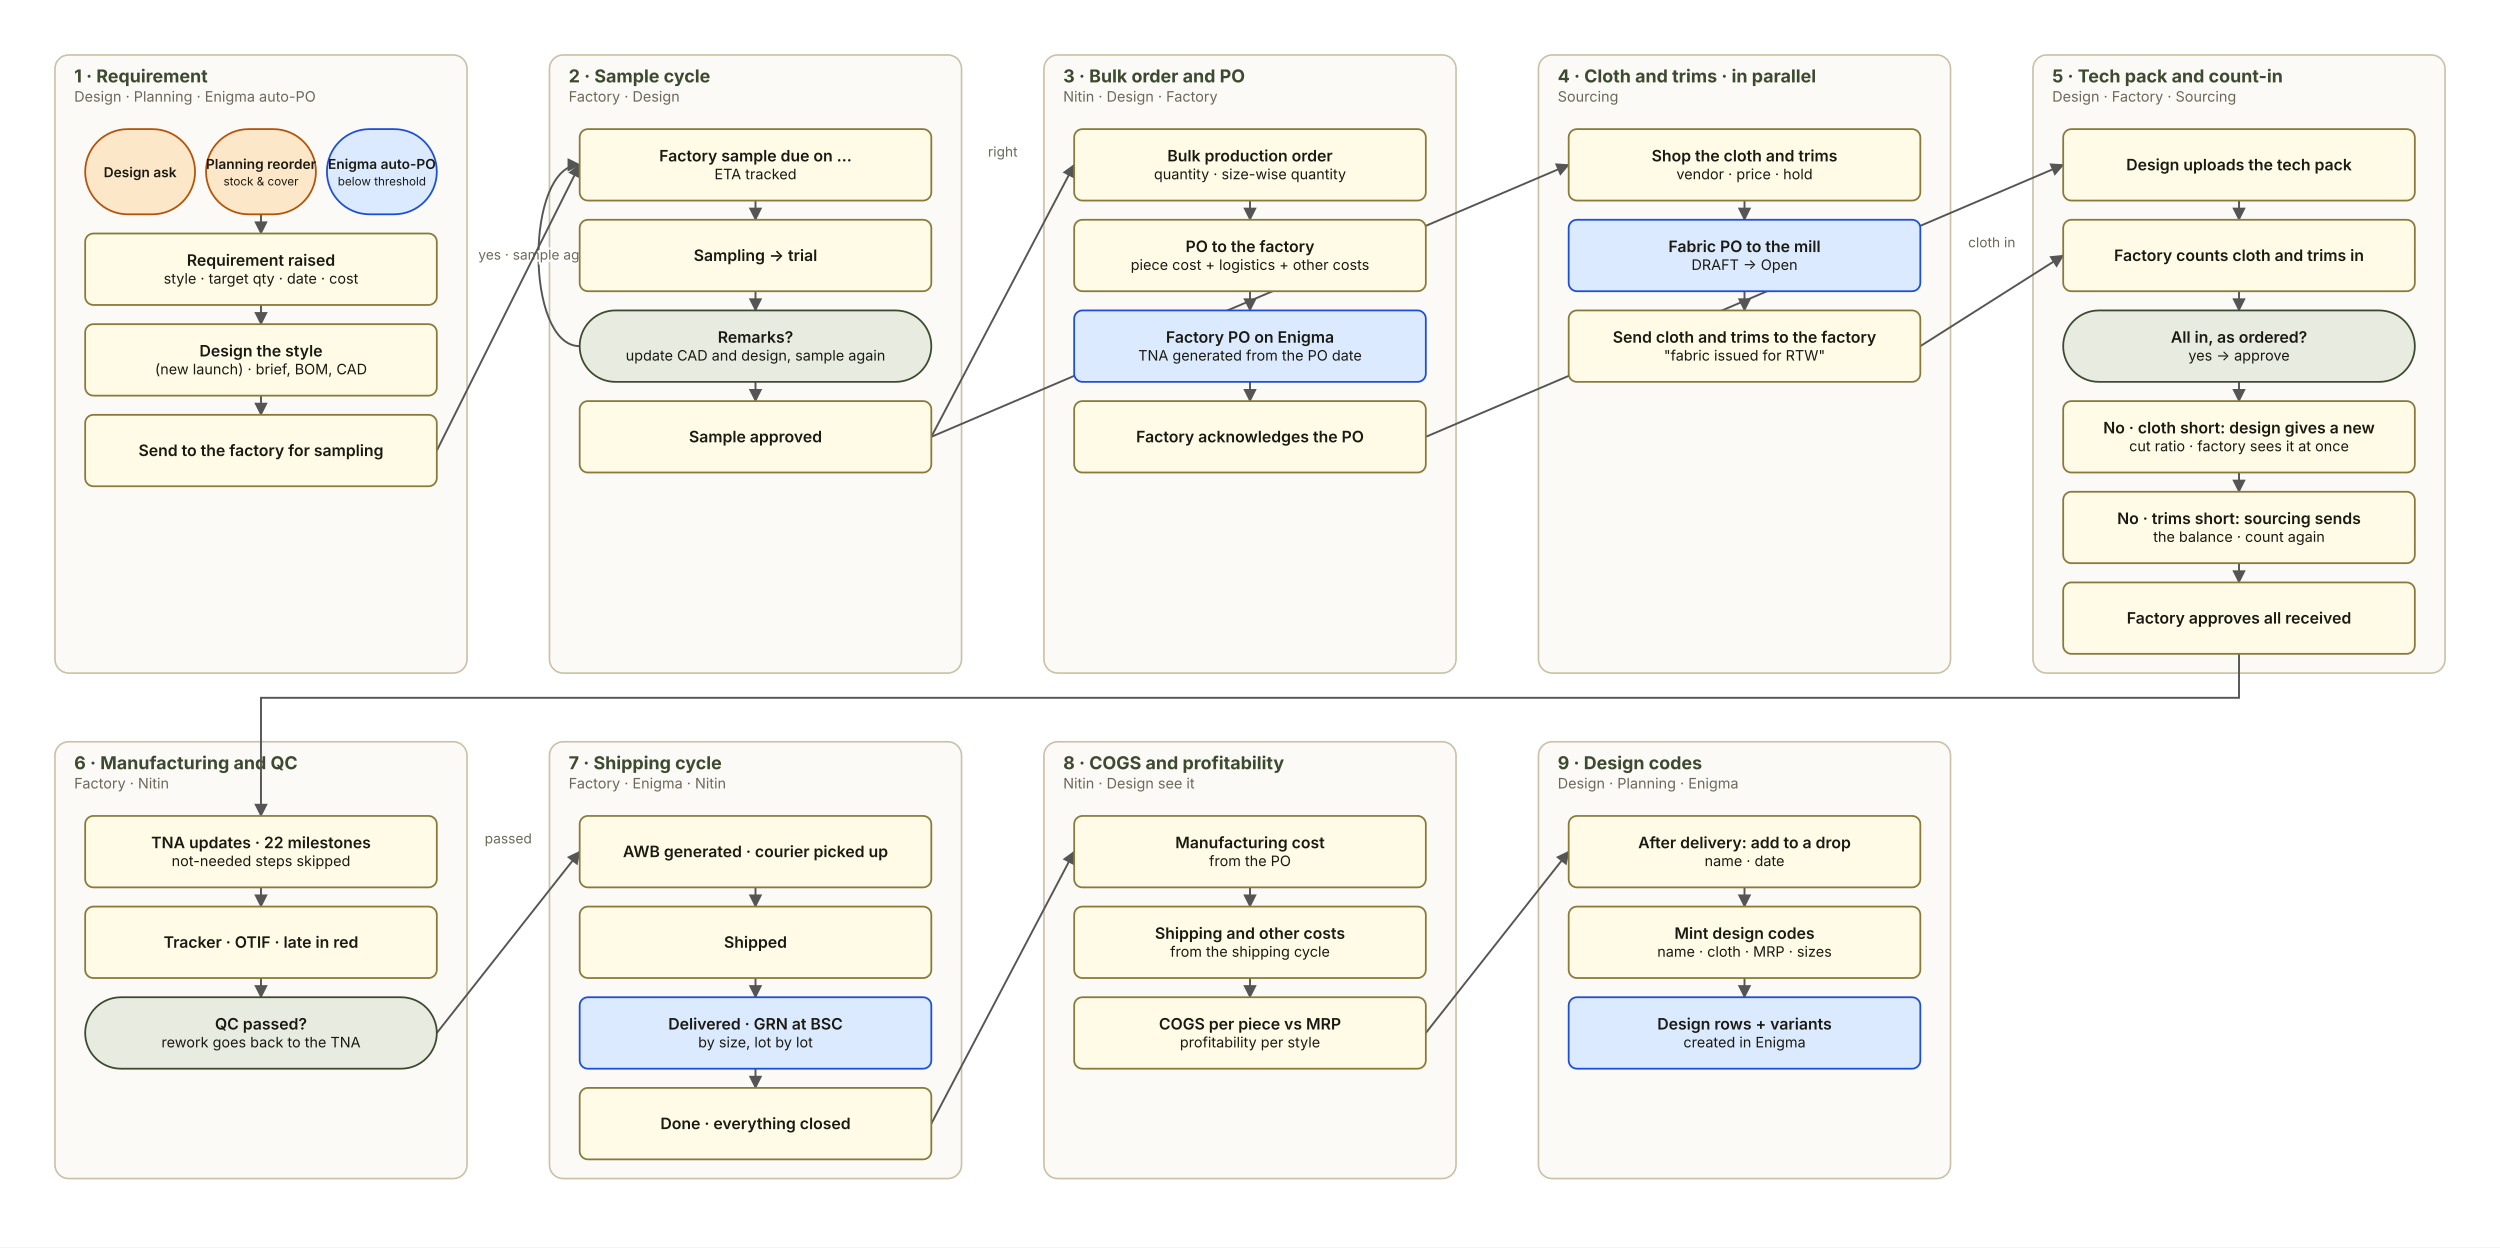
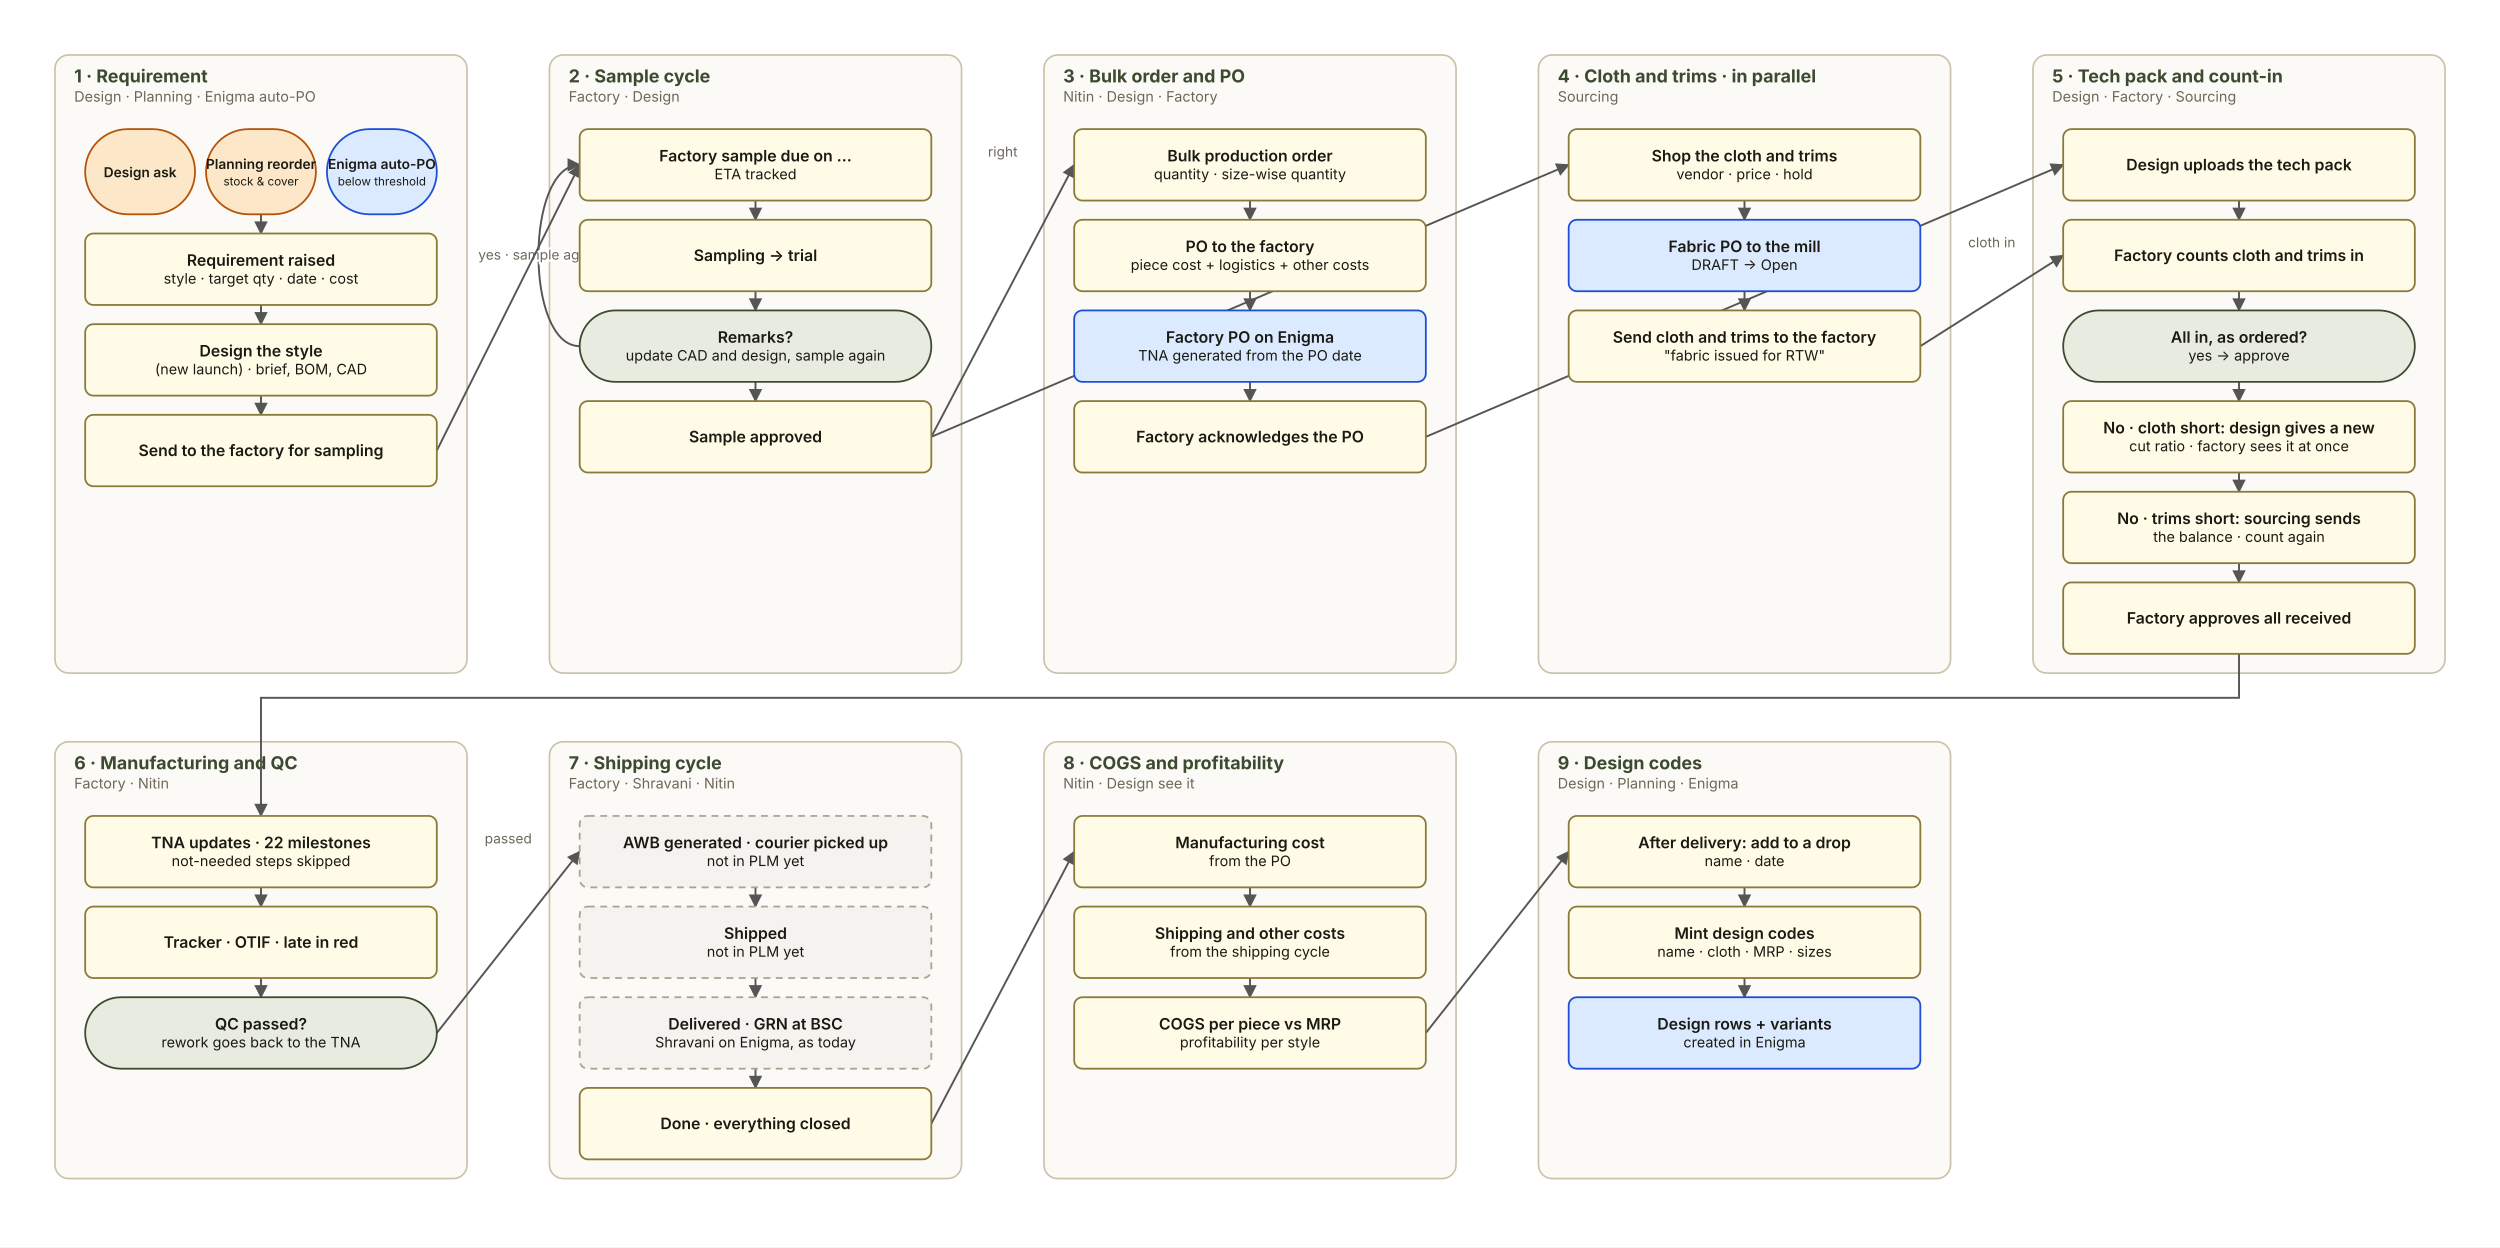
<svg xmlns="http://www.w3.org/2000/svg" viewBox="0 0 1820 908" width="1820" height="908" font-family="Inter, Helvetica, Arial, sans-serif">
  <defs>
    <marker id="a" viewBox="0 0 10 10" refX="9" refY="5" markerWidth="7" markerHeight="7" orient="auto-start-reverse">
      <path d="M0 0L10 5L0 10z" fill="#555" />
    </marker>
  </defs>
  <rect width="1820" height="908" fill="#fff" />
  <rect x="40" y="40" width="300" height="450" rx="10" fill="#fbfaf6" stroke="#c9c1a8" stroke-width="1.2" />
  <text x="54" y="60" font-size="13" font-weight="700" fill="#3c4a30">1 · Requirement</text>
  <text x="54" y="74" font-size="10.5" fill="#6b6759">Design · Planning · Enigma auto-PO</text>
  <rect x="400" y="40" width="300" height="450" rx="10" fill="#fbfaf6" stroke="#c9c1a8" stroke-width="1.2" />
  <text x="414" y="60" font-size="13" font-weight="700" fill="#3c4a30">2 · Sample cycle</text>
  <text x="414" y="74" font-size="10.5" fill="#6b6759">Factory · Design</text>
  <rect x="760" y="40" width="300" height="450" rx="10" fill="#fbfaf6" stroke="#c9c1a8" stroke-width="1.2" />
  <text x="774" y="60" font-size="13" font-weight="700" fill="#3c4a30">3 · Bulk order and PO</text>
  <text x="774" y="74" font-size="10.5" fill="#6b6759">Nitin · Design · Factory</text>
  <rect x="1120" y="40" width="300" height="450" rx="10" fill="#fbfaf6" stroke="#c9c1a8" stroke-width="1.2" />
  <text x="1134" y="60" font-size="13" font-weight="700" fill="#3c4a30">4 · Cloth and trims · in parallel</text>
  <text x="1134" y="74" font-size="10.5" fill="#6b6759">Sourcing</text>
  <rect x="1480" y="40" width="300" height="450" rx="10" fill="#fbfaf6" stroke="#c9c1a8" stroke-width="1.2" />
  <text x="1494" y="60" font-size="13" font-weight="700" fill="#3c4a30">5 · Tech pack and count-in</text>
  <text x="1494" y="74" font-size="10.5" fill="#6b6759">Design · Factory · Sourcing</text>
  <rect x="40" y="540" width="300" height="318" rx="10" fill="#fbfaf6" stroke="#c9c1a8" stroke-width="1.2" />
  <text x="54" y="560" font-size="13" font-weight="700" fill="#3c4a30">6 · Manufacturing and QC</text>
  <text x="54" y="574" font-size="10.5" fill="#6b6759">Factory · Nitin</text>
  <rect x="400" y="540" width="300" height="318" rx="10" fill="#fbfaf6" stroke="#c9c1a8" stroke-width="1.2" />
  <text x="414" y="560" font-size="13" font-weight="700" fill="#3c4a30">7 · Shipping cycle</text>
-   <text x="414" y="574" font-size="10.5" fill="#6b6759">Factory · Enigma · Nitin</text>
+   <text x="414" y="574" font-size="10.5" fill="#6b6759">Factory · Shravani · Nitin</text>
  <rect x="760" y="540" width="300" height="318" rx="10" fill="#fbfaf6" stroke="#c9c1a8" stroke-width="1.2" />
  <text x="774" y="560" font-size="13" font-weight="700" fill="#3c4a30">8 · COGS and profitability</text>
  <text x="774" y="574" font-size="10.5" fill="#6b6759">Nitin · Design see it</text>
  <rect x="1120" y="540" width="300" height="318" rx="10" fill="#fbfaf6" stroke="#c9c1a8" stroke-width="1.2" />
  <text x="1134" y="560" font-size="13" font-weight="700" fill="#3c4a30">9 · Design codes</text>
  <text x="1134" y="574" font-size="10.5" fill="#6b6759">Design · Planning · Enigma</text>
  <path d="M190.0 156L190.0 170" fill="none" stroke="#555" stroke-width="1.4" marker-end="url(#a)" />
  <path d="M190.0 222L190.0 236" fill="none" stroke="#555" stroke-width="1.4" marker-end="url(#a)" />
  <path d="M190.0 288L190.0 302" fill="none" stroke="#555" stroke-width="1.4" marker-end="url(#a)" />
  <path d="M550.0 146L550.0 160" fill="none" stroke="#555" stroke-width="1.4" marker-end="url(#a)" />
  <path d="M550.0 212L550.0 226" fill="none" stroke="#555" stroke-width="1.4" marker-end="url(#a)" />
  <path d="M550.0 278L550.0 292" fill="none" stroke="#555" stroke-width="1.4" marker-end="url(#a)" />
  <path d="M910.0 146L910.0 160" fill="none" stroke="#555" stroke-width="1.4" marker-end="url(#a)" />
  <path d="M910.0 212L910.0 226" fill="none" stroke="#555" stroke-width="1.4" marker-end="url(#a)" />
  <path d="M910.0 278L910.0 292" fill="none" stroke="#555" stroke-width="1.4" marker-end="url(#a)" />
  <path d="M1270.0 146L1270.0 160" fill="none" stroke="#555" stroke-width="1.4" marker-end="url(#a)" />
  <path d="M1270.0 212L1270.0 226" fill="none" stroke="#555" stroke-width="1.4" marker-end="url(#a)" />
  <path d="M1630.0 146L1630.0 160" fill="none" stroke="#555" stroke-width="1.4" marker-end="url(#a)" />
  <path d="M1630.0 212L1630.0 226" fill="none" stroke="#555" stroke-width="1.4" marker-end="url(#a)" />
  <path d="M1630.0 278L1630.0 292" fill="none" stroke="#555" stroke-width="1.4" marker-end="url(#a)" />
  <path d="M1630.0 344L1630.0 358" fill="none" stroke="#555" stroke-width="1.4" marker-end="url(#a)" />
  <path d="M1630.0 410L1630.0 424" fill="none" stroke="#555" stroke-width="1.4" marker-end="url(#a)" />
  <path d="M190.0 646L190.0 660" fill="none" stroke="#555" stroke-width="1.4" marker-end="url(#a)" />
  <path d="M190.0 712L190.0 726" fill="none" stroke="#555" stroke-width="1.4" marker-end="url(#a)" />
  <path d="M550.0 646L550.0 660" fill="none" stroke="#555" stroke-width="1.4" marker-end="url(#a)" />
  <path d="M550.0 712L550.0 726" fill="none" stroke="#555" stroke-width="1.4" marker-end="url(#a)" />
  <path d="M550.0 778L550.0 792" fill="none" stroke="#555" stroke-width="1.4" marker-end="url(#a)" />
  <path d="M910.0 646L910.0 660" fill="none" stroke="#555" stroke-width="1.4" marker-end="url(#a)" />
  <path d="M910.0 712L910.0 726" fill="none" stroke="#555" stroke-width="1.4" marker-end="url(#a)" />
  <path d="M1270.0 646L1270.0 660" fill="none" stroke="#555" stroke-width="1.4" marker-end="url(#a)" />
  <path d="M1270.0 712L1270.0 726" fill="none" stroke="#555" stroke-width="1.4" marker-end="url(#a)" />
  <path d="M422.0 252.0C382.0 252.0,382.0 120.0,422.0 120.0" fill="none" stroke="#555" stroke-width="1.4" marker-end="url(#a)" />
  <text x="392.0" y="189.0" font-size="10" fill="#6b6759" text-anchor="middle" paint-order="stroke" stroke="#fff" stroke-width="3">yes · sample again</text>
  <path d="M318.0 328.0L422.0 120.0" fill="none" stroke="#555" stroke-width="1.4" marker-end="url(#a)" />
  <path d="M678.0 318.0L782.0 120.0" fill="none" stroke="#555" stroke-width="1.4" marker-end="url(#a)" />
  <text x="730.0" y="114.0" font-size="10" fill="#6b6759" text-anchor="middle" paint-order="stroke" stroke="#fff" stroke-width="3">right</text>
  <path d="M678.0 318.0L1142.0 120.0" fill="none" stroke="#555" stroke-width="1.4" marker-end="url(#a)" />
  <text x="910.0" y="114.0" font-size="10" fill="#6b6759" text-anchor="middle" paint-order="stroke" stroke="#fff" stroke-width="3">right · in parallel</text>
  <path d="M1038.0 318.0L1502.0 120.0" fill="none" stroke="#555" stroke-width="1.4" marker-end="url(#a)" />
  <path d="M1398.0 252.0L1502.0 186.0" fill="none" stroke="#555" stroke-width="1.4" marker-end="url(#a)" />
  <text x="1450.0" y="180.0" font-size="10" fill="#6b6759" text-anchor="middle" paint-order="stroke" stroke="#fff" stroke-width="3">cloth in</text>
  <path d="M1630.0 476L1630.0 508L190.0 508L190.0 594" fill="none" stroke="#555" stroke-width="1.4" marker-end="url(#a)" />
  <path d="M318.0 752.0L422.0 620.0" fill="none" stroke="#555" stroke-width="1.4" marker-end="url(#a)" />
  <text x="370.0" y="614.0" font-size="10" fill="#6b6759" text-anchor="middle" paint-order="stroke" stroke="#fff" stroke-width="3">passed</text>
  <path d="M678.0 818.0L782.0 620.0" fill="none" stroke="#555" stroke-width="1.4" marker-end="url(#a)" />
  <path d="M1038.0 752.0L1142.0 620.0" fill="none" stroke="#555" stroke-width="1.4" marker-end="url(#a)" />
  <rect x="62.0" y="94" width="80.0" height="62" rx="31.0" fill="#fde7c9" stroke="#b45309" stroke-width="1.3" />
  <text x="102.0" y="129.0" text-anchor="middle" font-size="10" font-weight="600" fill="#1a1a13">Design ask</text>
  <rect x="150.0" y="94" width="80.0" height="62" rx="31.0" fill="#fde7c9" stroke="#b45309" stroke-width="1.3" />
  <text x="190.0" y="123.0" text-anchor="middle" font-size="10" font-weight="600" fill="#1a1a13">Planning reorder</text>
  <text x="190.0" y="135.0" text-anchor="middle" font-size="8.5" font-weight="400" fill="#1a1a13">stock &amp; cover</text>
  <rect x="238.0" y="94" width="80.0" height="62" rx="31.0" fill="#dbeafe" stroke="#1d4ed8" stroke-width="1.3" />
  <text x="278.0" y="123.0" text-anchor="middle" font-size="10" font-weight="600" fill="#1a1a13">Enigma auto-PO</text>
  <text x="278.0" y="135.0" text-anchor="middle" font-size="8.5" font-weight="400" fill="#1a1a13">below threshold</text>
  <rect x="62.0" y="170" width="256" height="52" rx="6" fill="#fffbe6" stroke="#8a7a3a" stroke-width="1.3" />
  <text x="190.0" y="193.5" text-anchor="middle" font-size="11.5" font-weight="600" fill="#1a1a13">Requirement raised</text>
  <text x="190.0" y="206.5" text-anchor="middle" font-size="10.5" font-weight="400" fill="#1a1a13">style · target qty · date · cost</text>
  <rect x="62.0" y="236" width="256" height="52" rx="6" fill="#fffbe6" stroke="#8a7a3a" stroke-width="1.3" />
  <text x="190.0" y="259.5" text-anchor="middle" font-size="11.5" font-weight="600" fill="#1a1a13">Design the style</text>
  <text x="190.0" y="272.5" text-anchor="middle" font-size="10.5" font-weight="400" fill="#1a1a13">(new launch) · brief, BOM, CAD</text>
  <rect x="62.0" y="302" width="256" height="52" rx="6" fill="#fffbe6" stroke="#8a7a3a" stroke-width="1.3" />
  <text x="190.0" y="332.0" text-anchor="middle" font-size="11.5" font-weight="600" fill="#1a1a13">Send to the factory for sampling</text>
  <rect x="422.0" y="94" width="256" height="52" rx="6" fill="#fffbe6" stroke="#8a7a3a" stroke-width="1.3" />
  <text x="550.0" y="117.5" text-anchor="middle" font-size="11.5" font-weight="600" fill="#1a1a13">Factory sample due on …</text>
  <text x="550.0" y="130.5" text-anchor="middle" font-size="10.5" font-weight="400" fill="#1a1a13">ETA tracked</text>
  <rect x="422.0" y="160" width="256" height="52" rx="6" fill="#fffbe6" stroke="#8a7a3a" stroke-width="1.3" />
  <text x="550.0" y="190.0" text-anchor="middle" font-size="11.5" font-weight="600" fill="#1a1a13">Sampling → trial</text>
  <rect x="422.0" y="226" width="256" height="52" rx="26" fill="#e7ebe0" stroke="#3c4a30" stroke-width="1.3" />
  <text x="550.0" y="249.5" text-anchor="middle" font-size="11.5" font-weight="600" fill="#1a1a13">Remarks?</text>
  <text x="550.0" y="262.5" text-anchor="middle" font-size="10.5" font-weight="400" fill="#1a1a13">update CAD and design, sample again</text>
  <rect x="422.0" y="292" width="256" height="52" rx="6" fill="#fffbe6" stroke="#8a7a3a" stroke-width="1.3" />
  <text x="550.0" y="322.0" text-anchor="middle" font-size="11.5" font-weight="600" fill="#1a1a13">Sample approved</text>
  <rect x="782.0" y="94" width="256" height="52" rx="6" fill="#fffbe6" stroke="#8a7a3a" stroke-width="1.3" />
  <text x="910.0" y="117.5" text-anchor="middle" font-size="11.5" font-weight="600" fill="#1a1a13">Bulk production order</text>
  <text x="910.0" y="130.5" text-anchor="middle" font-size="10.5" font-weight="400" fill="#1a1a13">quantity · size-wise quantity</text>
  <rect x="782.0" y="160" width="256" height="52" rx="6" fill="#fffbe6" stroke="#8a7a3a" stroke-width="1.3" />
  <text x="910.0" y="183.5" text-anchor="middle" font-size="11.5" font-weight="600" fill="#1a1a13">PO to the factory</text>
  <text x="910.0" y="196.5" text-anchor="middle" font-size="10.5" font-weight="400" fill="#1a1a13">piece cost + logistics + other costs</text>
  <rect x="782.0" y="226" width="256" height="52" rx="6" fill="#dbeafe" stroke="#1d4ed8" stroke-width="1.3" />
  <text x="910.0" y="249.5" text-anchor="middle" font-size="11.5" font-weight="600" fill="#1a1a13">Factory PO on Enigma</text>
  <text x="910.0" y="262.5" text-anchor="middle" font-size="10.5" font-weight="400" fill="#1a1a13">TNA generated from the PO date</text>
  <rect x="782.0" y="292" width="256" height="52" rx="6" fill="#fffbe6" stroke="#8a7a3a" stroke-width="1.3" />
  <text x="910.0" y="322.0" text-anchor="middle" font-size="11.5" font-weight="600" fill="#1a1a13">Factory acknowledges the PO</text>
  <rect x="1142.0" y="94" width="256" height="52" rx="6" fill="#fffbe6" stroke="#8a7a3a" stroke-width="1.3" />
  <text x="1270.0" y="117.5" text-anchor="middle" font-size="11.5" font-weight="600" fill="#1a1a13">Shop the cloth and trims</text>
  <text x="1270.0" y="130.5" text-anchor="middle" font-size="10.5" font-weight="400" fill="#1a1a13">vendor · price · hold</text>
  <rect x="1142.0" y="160" width="256" height="52" rx="6" fill="#dbeafe" stroke="#1d4ed8" stroke-width="1.3" />
  <text x="1270.0" y="183.5" text-anchor="middle" font-size="11.5" font-weight="600" fill="#1a1a13">Fabric PO to the mill</text>
  <text x="1270.0" y="196.5" text-anchor="middle" font-size="10.5" font-weight="400" fill="#1a1a13">DRAFT → Open</text>
  <rect x="1142.0" y="226" width="256" height="52" rx="6" fill="#fffbe6" stroke="#8a7a3a" stroke-width="1.3" />
  <text x="1270.0" y="249.5" text-anchor="middle" font-size="11.5" font-weight="600" fill="#1a1a13">Send cloth and trims to the factory</text>
  <text x="1270.0" y="262.5" text-anchor="middle" font-size="10.5" font-weight="400" fill="#1a1a13">"fabric issued for RTW"</text>
  <rect x="1502.0" y="94" width="256" height="52" rx="6" fill="#fffbe6" stroke="#8a7a3a" stroke-width="1.3" />
  <text x="1630.0" y="124.0" text-anchor="middle" font-size="11.5" font-weight="600" fill="#1a1a13">Design uploads the tech pack</text>
  <rect x="1502.0" y="160" width="256" height="52" rx="6" fill="#fffbe6" stroke="#8a7a3a" stroke-width="1.3" />
  <text x="1630.0" y="190.0" text-anchor="middle" font-size="11.5" font-weight="600" fill="#1a1a13">Factory counts cloth and trims in</text>
  <rect x="1502.0" y="226" width="256" height="52" rx="26" fill="#e7ebe0" stroke="#3c4a30" stroke-width="1.3" />
  <text x="1630.0" y="249.5" text-anchor="middle" font-size="11.5" font-weight="600" fill="#1a1a13">All in, as ordered?</text>
  <text x="1630.0" y="262.5" text-anchor="middle" font-size="10.5" font-weight="400" fill="#1a1a13">yes → approve</text>
  <rect x="1502.0" y="292" width="256" height="52" rx="6" fill="#fffbe6" stroke="#8a7a3a" stroke-width="1.3" />
  <text x="1630.0" y="315.5" text-anchor="middle" font-size="11.5" font-weight="600" fill="#1a1a13">No · cloth short: design gives a new</text>
  <text x="1630.0" y="328.5" text-anchor="middle" font-size="10.5" font-weight="400" fill="#1a1a13">cut ratio · factory sees it at once</text>
  <rect x="1502.0" y="358" width="256" height="52" rx="6" fill="#fffbe6" stroke="#8a7a3a" stroke-width="1.3" />
  <text x="1630.0" y="381.5" text-anchor="middle" font-size="11.5" font-weight="600" fill="#1a1a13">No · trims short: sourcing sends</text>
  <text x="1630.0" y="394.5" text-anchor="middle" font-size="10.5" font-weight="400" fill="#1a1a13">the balance · count again</text>
  <rect x="1502.0" y="424" width="256" height="52" rx="6" fill="#fffbe6" stroke="#8a7a3a" stroke-width="1.3" />
  <text x="1630.0" y="454.0" text-anchor="middle" font-size="11.5" font-weight="600" fill="#1a1a13">Factory approves all received</text>
  <rect x="62.0" y="594" width="256" height="52" rx="6" fill="#fffbe6" stroke="#8a7a3a" stroke-width="1.3" />
  <text x="190.0" y="617.5" text-anchor="middle" font-size="11.5" font-weight="600" fill="#1a1a13">TNA updates · 22 milestones</text>
  <text x="190.0" y="630.5" text-anchor="middle" font-size="10.5" font-weight="400" fill="#1a1a13">not-needed steps skipped</text>
  <rect x="62.0" y="660" width="256" height="52" rx="6" fill="#fffbe6" stroke="#8a7a3a" stroke-width="1.3" />
  <text x="190.0" y="690.0" text-anchor="middle" font-size="11.5" font-weight="600" fill="#1a1a13">Tracker · OTIF · late in red</text>
  <rect x="62.0" y="726" width="256" height="52" rx="26" fill="#e7ebe0" stroke="#3c4a30" stroke-width="1.3" />
  <text x="190.0" y="749.5" text-anchor="middle" font-size="11.5" font-weight="600" fill="#1a1a13">QC passed?</text>
  <text x="190.0" y="762.5" text-anchor="middle" font-size="10.5" font-weight="400" fill="#1a1a13">rework goes back to the TNA</text>
-   <rect x="422.0" y="594" width="256" height="52" rx="6" fill="#fffbe6" stroke="#8a7a3a" stroke-width="1.3" />
-   <text x="550.0" y="624.0" text-anchor="middle" font-size="11.5" font-weight="600" fill="#1a1a13">AWB generated · courier picked up</text>
-   <rect x="422.0" y="660" width="256" height="52" rx="6" fill="#fffbe6" stroke="#8a7a3a" stroke-width="1.3" />
-   <text x="550.0" y="690.0" text-anchor="middle" font-size="11.5" font-weight="600" fill="#1a1a13">Shipped</text>
-   <rect x="422.0" y="726" width="256" height="52" rx="6" fill="#dbeafe" stroke="#1d4ed8" stroke-width="1.3" />
+   <rect x="422.0" y="594" width="256" height="52" rx="6" fill="#f4f3ef" stroke="#a9a391" stroke-width="1.3" stroke-dasharray="5 4" />
+   <text x="550.0" y="617.5" text-anchor="middle" font-size="11.5" font-weight="600" fill="#1a1a13">AWB generated · courier picked up</text>
+   <text x="550.0" y="630.5" text-anchor="middle" font-size="10.5" font-weight="400" fill="#1a1a13">not in PLM yet</text>
+   <rect x="422.0" y="660" width="256" height="52" rx="6" fill="#f4f3ef" stroke="#a9a391" stroke-width="1.3" stroke-dasharray="5 4" />
+   <text x="550.0" y="683.5" text-anchor="middle" font-size="11.5" font-weight="600" fill="#1a1a13">Shipped</text>
+   <text x="550.0" y="696.5" text-anchor="middle" font-size="10.5" font-weight="400" fill="#1a1a13">not in PLM yet</text>
+   <rect x="422.0" y="726" width="256" height="52" rx="6" fill="#f4f3ef" stroke="#a9a391" stroke-width="1.3" stroke-dasharray="5 4" />
  <text x="550.0" y="749.5" text-anchor="middle" font-size="11.5" font-weight="600" fill="#1a1a13">Delivered · GRN at BSC</text>
-   <text x="550.0" y="762.5" text-anchor="middle" font-size="10.5" font-weight="400" fill="#1a1a13">by size, lot by lot</text>
+   <text x="550.0" y="762.5" text-anchor="middle" font-size="10.5" font-weight="400" fill="#1a1a13">Shravani on Enigma, as today</text>
  <rect x="422.0" y="792" width="256" height="52" rx="6" fill="#fffbe6" stroke="#8a7a3a" stroke-width="1.3" />
  <text x="550.0" y="822.0" text-anchor="middle" font-size="11.5" font-weight="600" fill="#1a1a13">Done · everything closed</text>
  <rect x="782.0" y="594" width="256" height="52" rx="6" fill="#fffbe6" stroke="#8a7a3a" stroke-width="1.3" />
  <text x="910.0" y="617.5" text-anchor="middle" font-size="11.5" font-weight="600" fill="#1a1a13">Manufacturing cost</text>
  <text x="910.0" y="630.5" text-anchor="middle" font-size="10.5" font-weight="400" fill="#1a1a13">from the PO</text>
  <rect x="782.0" y="660" width="256" height="52" rx="6" fill="#fffbe6" stroke="#8a7a3a" stroke-width="1.3" />
  <text x="910.0" y="683.5" text-anchor="middle" font-size="11.5" font-weight="600" fill="#1a1a13">Shipping and other costs</text>
  <text x="910.0" y="696.5" text-anchor="middle" font-size="10.5" font-weight="400" fill="#1a1a13">from the shipping cycle</text>
  <rect x="782.0" y="726" width="256" height="52" rx="6" fill="#fffbe6" stroke="#8a7a3a" stroke-width="1.3" />
  <text x="910.0" y="749.5" text-anchor="middle" font-size="11.5" font-weight="600" fill="#1a1a13">COGS per piece vs MRP</text>
  <text x="910.0" y="762.5" text-anchor="middle" font-size="10.5" font-weight="400" fill="#1a1a13">profitability per style</text>
  <rect x="1142.0" y="594" width="256" height="52" rx="6" fill="#fffbe6" stroke="#8a7a3a" stroke-width="1.3" />
  <text x="1270.0" y="617.5" text-anchor="middle" font-size="11.5" font-weight="600" fill="#1a1a13">After delivery: add to a drop</text>
  <text x="1270.0" y="630.5" text-anchor="middle" font-size="10.5" font-weight="400" fill="#1a1a13">name · date</text>
  <rect x="1142.0" y="660" width="256" height="52" rx="6" fill="#fffbe6" stroke="#8a7a3a" stroke-width="1.3" />
  <text x="1270.0" y="683.5" text-anchor="middle" font-size="11.5" font-weight="600" fill="#1a1a13">Mint design codes</text>
  <text x="1270.0" y="696.5" text-anchor="middle" font-size="10.5" font-weight="400" fill="#1a1a13">name · cloth · MRP · sizes</text>
  <rect x="1142.0" y="726" width="256" height="52" rx="6" fill="#dbeafe" stroke="#1d4ed8" stroke-width="1.3" />
  <text x="1270.0" y="749.5" text-anchor="middle" font-size="11.5" font-weight="600" fill="#1a1a13">Design rows + variants</text>
  <text x="1270.0" y="762.5" text-anchor="middle" font-size="10.5" font-weight="400" fill="#1a1a13">created in Enigma</text>
</svg>
